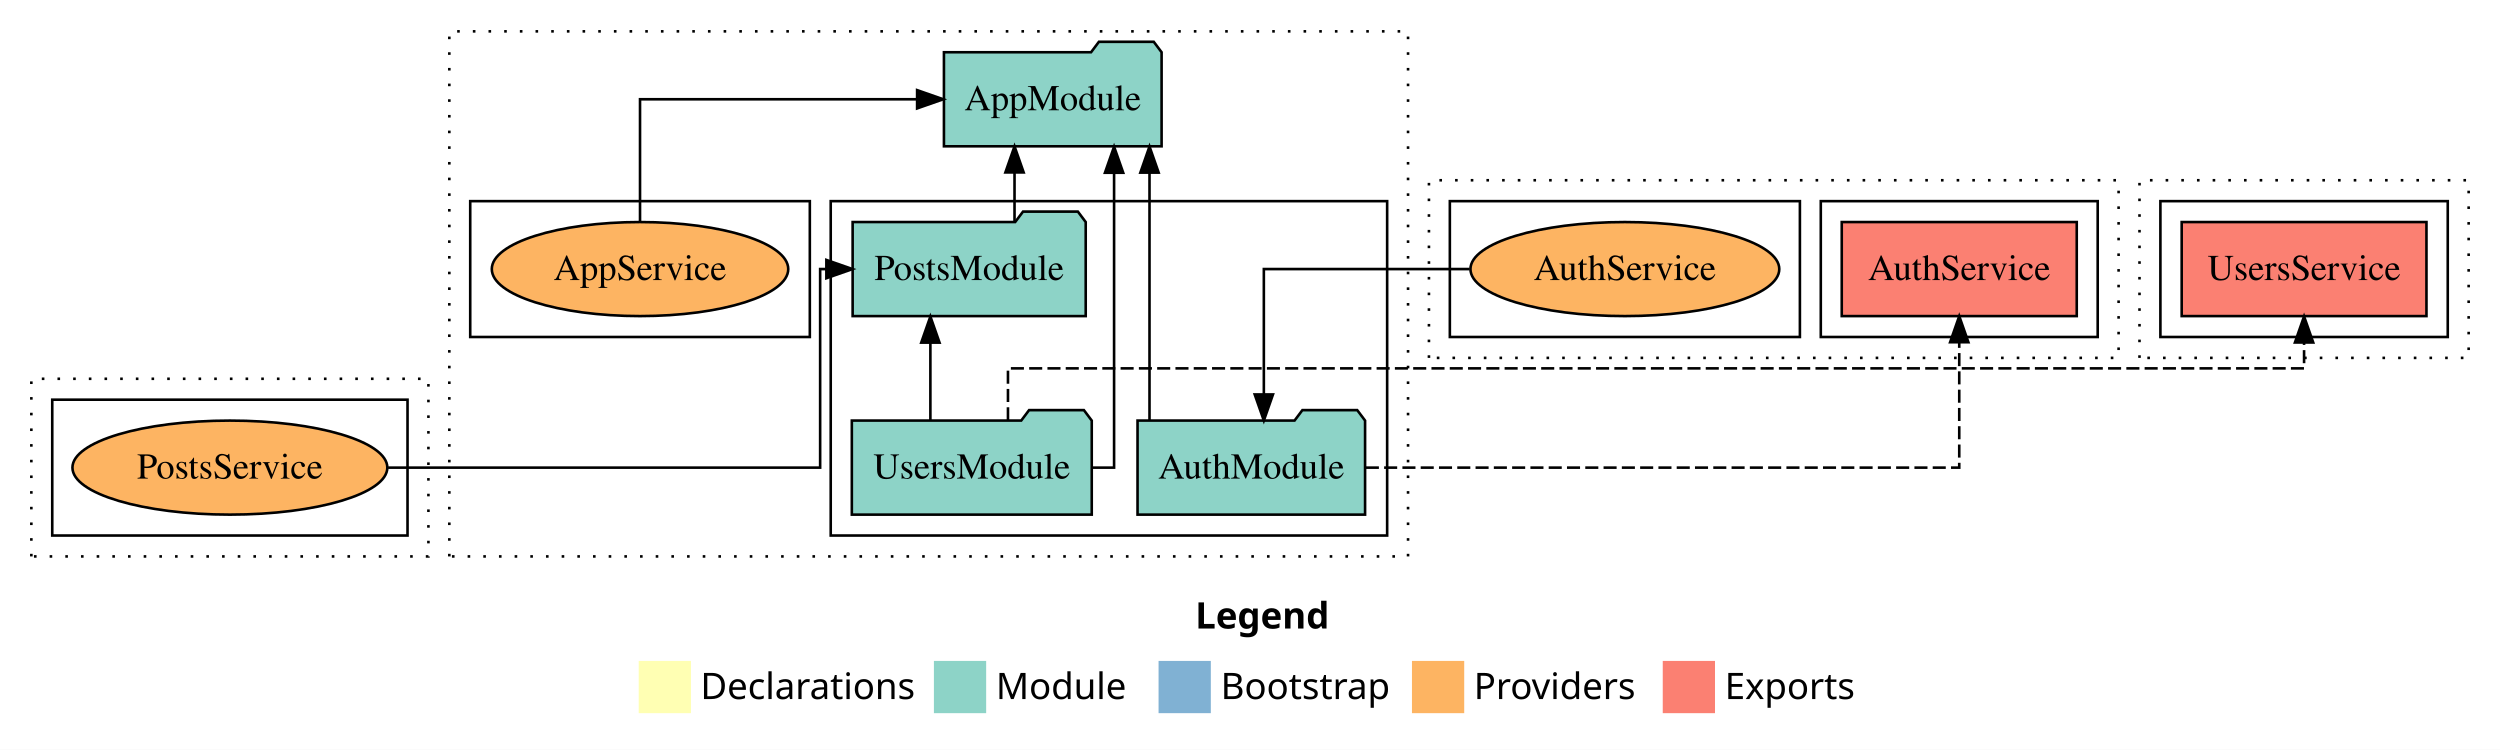
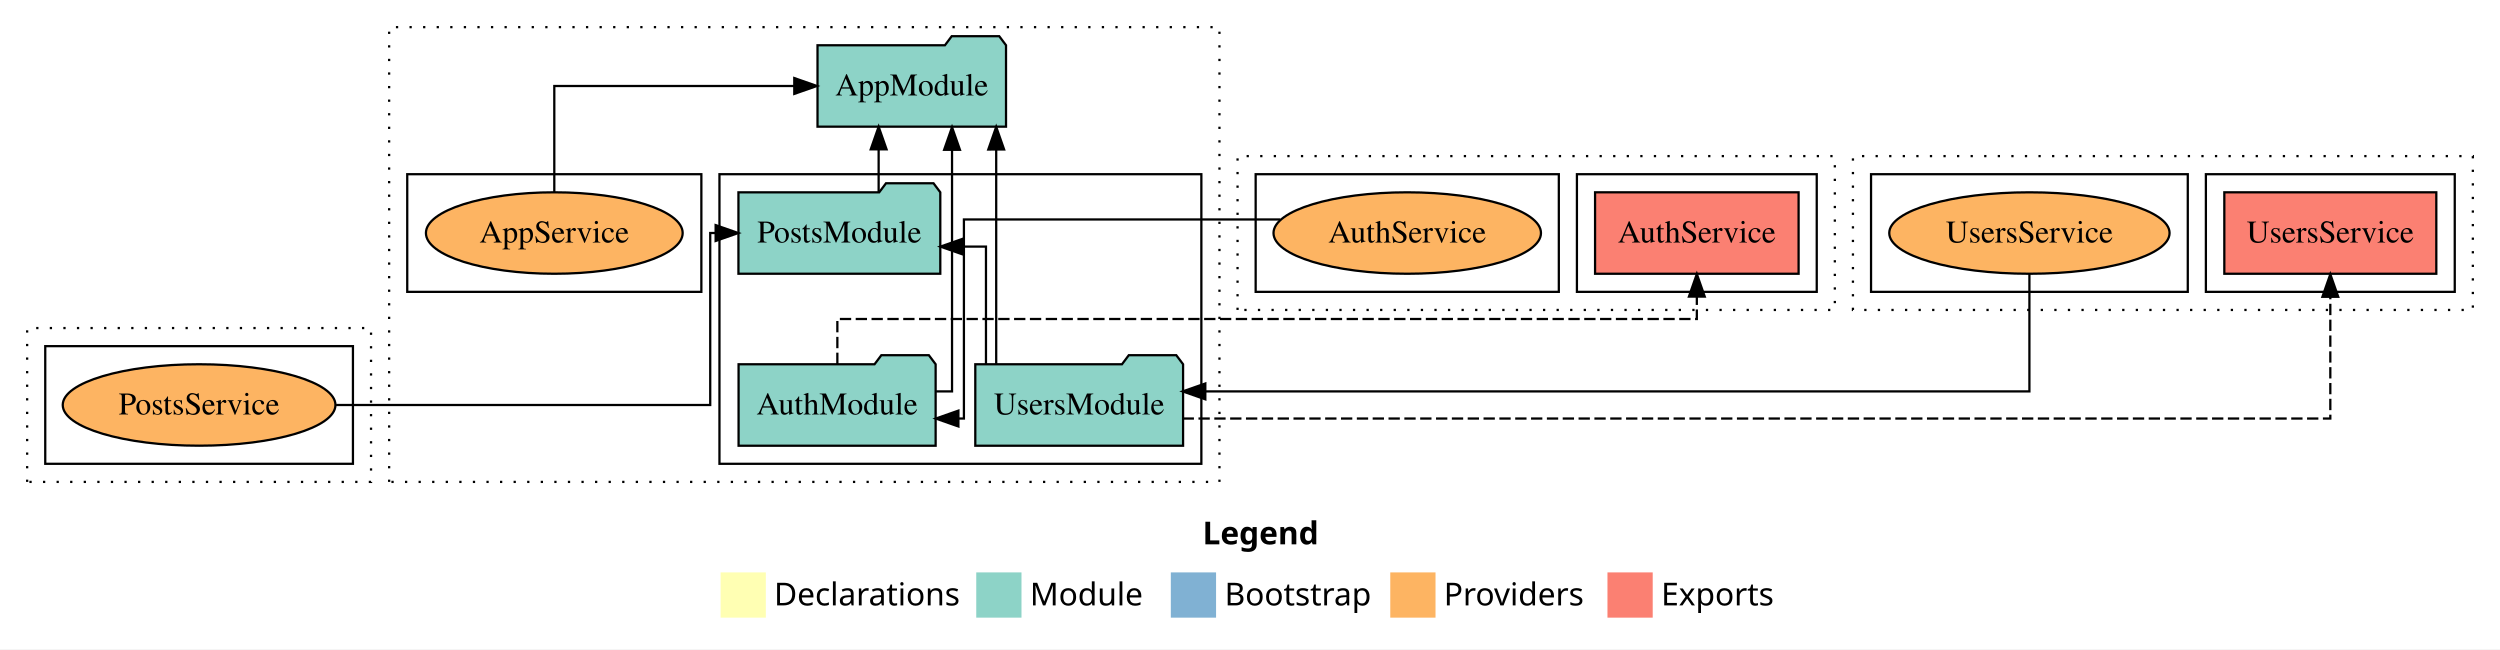
- <svg xmlns="http://www.w3.org/2000/svg" width="957pt" height="287pt" viewBox="0.00 0.00 957.00 287.00">
+ <svg xmlns="http://www.w3.org/2000/svg" width="1105pt" height="287pt" viewBox="0.00 0.00 1105.00 287.00">
  <g id="graph0" class="graph" transform="scale(1 1) rotate(0) translate(4 283)">
-     <polygon fill="white" stroke="transparent" points="-4,4 -4,-283 953,-283 953,4 -4,4" />
-     <text text-anchor="start" x="453.51" y="-42.4" font-family="Times-12" font-weight="bold" font-size="14.00">Legend</text>
-     <polygon fill="#ffffb3" stroke="transparent" points="240.5,-10 240.5,-30 260.5,-30 260.5,-10 240.5,-10" />
-     <text text-anchor="start" x="264.13" y="-15.4" font-family="Times-12" font-size="14.00">  Declarations</text>
-     <polygon fill="#8dd3c7" stroke="transparent" points="353.5,-10 353.5,-30 373.5,-30 373.5,-10 353.5,-10" />
-     <text text-anchor="start" x="377.23" y="-15.4" font-family="Times-12" font-size="14.00">  Module</text>
-     <polygon fill="#80b1d3" stroke="transparent" points="439.5,-10 439.5,-30 459.5,-30 459.5,-10 439.5,-10" />
-     <text text-anchor="start" x="463.28" y="-15.4" font-family="Times-12" font-size="14.00">  Bootstrap</text>
-     <polygon fill="#fdb462" stroke="transparent" points="536.5,-10 536.5,-30 556.5,-30 556.5,-10 536.5,-10" />
-     <text text-anchor="start" x="560.17" y="-15.4" font-family="Times-12" font-size="14.00">  Providers</text>
-     <polygon fill="#fb8072" stroke="transparent" points="632.5,-10 632.5,-30 652.5,-30 652.5,-10 632.5,-10" />
-     <text text-anchor="start" x="656.23" y="-15.4" font-family="Times-12" font-size="14.00">  Exports</text>
+     <polygon fill="white" stroke="transparent" points="-4,4 -4,-283 1101,-283 1101,4 -4,4" />
+     <text text-anchor="start" x="527.51" y="-42.4" font-family="Times-12" font-weight="bold" font-size="14.00">Legend</text>
+     <polygon fill="#ffffb3" stroke="transparent" points="314.5,-10 314.5,-30 334.5,-30 334.5,-10 314.5,-10" />
+     <text text-anchor="start" x="338.13" y="-15.4" font-family="Times-12" font-size="14.00">  Declarations</text>
+     <polygon fill="#8dd3c7" stroke="transparent" points="427.5,-10 427.5,-30 447.5,-30 447.5,-10 427.5,-10" />
+     <text text-anchor="start" x="451.23" y="-15.4" font-family="Times-12" font-size="14.00">  Module</text>
+     <polygon fill="#80b1d3" stroke="transparent" points="513.5,-10 513.5,-30 533.5,-30 533.5,-10 513.5,-10" />
+     <text text-anchor="start" x="537.28" y="-15.4" font-family="Times-12" font-size="14.00">  Bootstrap</text>
+     <polygon fill="#fdb462" stroke="transparent" points="610.5,-10 610.5,-30 630.5,-30 630.5,-10 610.5,-10" />
+     <text text-anchor="start" x="634.17" y="-15.4" font-family="Times-12" font-size="14.00">  Providers</text>
+     <polygon fill="#fb8072" stroke="transparent" points="706.5,-10 706.5,-30 726.5,-30 726.5,-10 706.5,-10" />
+     <text text-anchor="start" x="730.23" y="-15.4" font-family="Times-12" font-size="14.00">  Exports</text>
    <g id="clust1" class="cluster">
      <polygon fill="none" stroke="black" stroke-dasharray="1,5" points="168,-70 168,-271 535,-271 535,-70 168,-70" />
    </g>
    <g id="clust3" class="cluster">
      <polygon fill="none" stroke="black" points="314,-78 314,-206 527,-206 527,-78 314,-78" />
    </g>
    <g id="clust6" class="cluster">
      <polygon fill="none" stroke="black" points="176,-154 176,-206 306,-206 306,-154 176,-154" />
    </g>
    <g id="clust7" class="cluster">
      <polygon fill="none" stroke="black" stroke-dasharray="1,5" points="543,-146 543,-214 807,-214 807,-146 543,-146" />
    </g>
    <g id="clust10" class="cluster">
      <polygon fill="none" stroke="black" points="693,-154 693,-206 799,-206 799,-154 693,-154" />
    </g>
    <g id="clust12" class="cluster">
      <polygon fill="none" stroke="black" points="551,-154 551,-206 685,-206 685,-154 551,-154" />
    </g>
    <g id="clust13" class="cluster">
      <polygon fill="none" stroke="black" stroke-dasharray="1,5" points="8,-70 8,-138 160,-138 160,-70 8,-70" />
    </g>
    <g id="clust18" class="cluster">
      <polygon fill="none" stroke="black" points="16,-78 16,-130 152,-130 152,-78 16,-78" />
    </g>
    <g id="clust19" class="cluster">
-       <polygon fill="none" stroke="black" stroke-dasharray="1,5" points="815,-146 815,-214 941,-214 941,-146 815,-146" />
+       <polygon fill="none" stroke="black" stroke-dasharray="1,5" points="815,-146 815,-214 1089,-214 1089,-146 815,-146" />
    </g>
    <g id="clust22" class="cluster">
-       <polygon fill="none" stroke="black" points="823,-154 823,-206 933,-206 933,-154 823,-154" />
+       <polygon fill="none" stroke="black" points="971,-154 971,-206 1081,-206 1081,-154 971,-154" />
+     </g>
+     <g id="clust24" class="cluster">
+       <polygon fill="none" stroke="black" points="823,-154 823,-206 963,-206 963,-154 823,-154" />
    </g>
    <g id="node1" class="node">
-       <polygon fill="#8dd3c7" stroke="black" points="518.55,-122 515.55,-126 494.55,-126 491.55,-122 431.45,-122 431.45,-86 518.55,-86 518.55,-122" />
-       <text text-anchor="middle" x="475" y="-99.8" font-family="Times,serif" font-size="14.00">AuthModule</text>
+       <polygon fill="#8dd3c7" stroke="black" points="409.55,-122 406.55,-126 385.55,-126 382.55,-122 322.45,-122 322.45,-86 409.55,-86 409.55,-122" />
+       <text text-anchor="middle" x="366" y="-99.8" font-family="Times,serif" font-size="14.00">AuthModule</text>
    </g>
    <g id="node4" class="node">
      <polygon fill="#8dd3c7" stroke="black" points="440.66,-263 437.66,-267 416.66,-267 413.66,-263 357.34,-263 357.34,-227 440.66,-227 440.66,-263" />
      <text text-anchor="middle" x="399" y="-240.8" font-family="Times,serif" font-size="14.00">AppModule</text>
    </g>
    <g id="edge1" class="edge">
-       <path fill="none" stroke="black" d="M436.03,-122.14C436.03,-122.14 436.03,-216.93 436.03,-216.93" />
-       <polygon fill="black" stroke="black" points="432.53,-216.92 436.03,-226.93 439.53,-216.93 432.53,-216.92" />
+       <path fill="none" stroke="black" d="M409.74,-110C414.01,-110 416.8,-110 416.8,-110 416.8,-110 416.8,-216.79 416.8,-216.79" />
+       <polygon fill="black" stroke="black" points="413.3,-216.79 416.8,-226.79 420.3,-216.79 413.3,-216.79" />
    </g>
    <g id="node6" class="node">
      <polygon fill="#fb8072" stroke="black" points="790.98,-198 701.02,-198 701.02,-162 790.98,-162 790.98,-198" />
      <text text-anchor="middle" x="746" y="-175.8" font-family="Times,serif" font-size="14.00">AuthService </text>
    </g>
    <g id="edge5" class="edge">
-       <path fill="none" stroke="black" stroke-dasharray="5,2" d="M518.84,-104C595.54,-104 746,-104 746,-104 746,-104 746,-151.99 746,-151.99" />
-       <polygon fill="black" stroke="black" points="742.5,-151.99 746,-161.99 749.5,-151.99 742.5,-151.99" />
+       <path fill="none" stroke="black" stroke-dasharray="5,2" d="M366.11,-122.11C366.11,-131.9 366.11,-142 366.11,-142 366.11,-142 746,-142 746,-142 746,-142 746,-151.89 746,-151.89" />
+       <polygon fill="black" stroke="black" points="742.5,-151.89 746,-161.89 749.5,-151.89 742.5,-151.89" />
    </g>
    <g id="node2" class="node">
      <polygon fill="#8dd3c7" stroke="black" points="411.61,-198 408.61,-202 387.61,-202 384.61,-198 322.39,-198 322.39,-162 411.61,-162 411.61,-198" />
      <text text-anchor="middle" x="367" y="-175.8" font-family="Times,serif" font-size="14.00">PostsModule</text>
    </g>
    <g id="edge2" class="edge">
      <path fill="none" stroke="black" d="M384.36,-198.11C384.36,-198.11 384.36,-216.99 384.36,-216.99" />
      <polygon fill="black" stroke="black" points="380.86,-216.99 384.36,-226.99 387.86,-216.99 380.86,-216.99" />
    </g>
    <g id="node3" class="node">
-       <polygon fill="#8dd3c7" stroke="black" points="413.92,-122 410.92,-126 389.92,-126 386.92,-122 322.08,-122 322.08,-86 413.92,-86 413.92,-122" />
-       <text text-anchor="middle" x="368" y="-99.8" font-family="Times,serif" font-size="14.00">UsersModule</text>
+       <polygon fill="#8dd3c7" stroke="black" points="518.92,-122 515.92,-126 494.92,-126 491.92,-122 427.08,-122 427.08,-86 518.92,-86 518.92,-122" />
+       <text text-anchor="middle" x="473" y="-99.8" font-family="Times,serif" font-size="14.00">UsersModule</text>
    </g>
    <g id="edge7" class="edge">
-       <path fill="none" stroke="black" d="M352.15,-122.01C352.15,-122.01 352.15,-151.85 352.15,-151.85" />
-       <polygon fill="black" stroke="black" points="348.65,-151.85 352.15,-161.85 355.65,-151.85 348.65,-151.85" />
+       <path fill="none" stroke="black" d="M431.8,-122.03C431.8,-142.77 431.8,-174 431.8,-174 431.8,-174 421.65,-174 421.65,-174" />
+       <polygon fill="black" stroke="black" points="421.65,-170.5 411.65,-174 421.65,-177.5 421.65,-170.5" />
    </g>
    <g id="edge3" class="edge">
-       <path fill="none" stroke="black" d="M413.96,-104C419.06,-104 422.47,-104 422.47,-104 422.47,-104 422.47,-216.86 422.47,-216.86" />
-       <polygon fill="black" stroke="black" points="418.97,-216.86 422.47,-226.86 425.97,-216.86 418.97,-216.86" />
+       <path fill="none" stroke="black" d="M436.32,-122.14C436.32,-122.14 436.32,-216.93 436.32,-216.93" />
+       <polygon fill="black" stroke="black" points="432.82,-216.92 436.32,-226.93 439.82,-216.93 432.82,-216.92" />
    </g>
    <g id="node9" class="node">
-       <polygon fill="#fb8072" stroke="black" points="924.85,-198 831.15,-198 831.15,-162 924.85,-162 924.85,-198" />
-       <text text-anchor="middle" x="878" y="-175.8" font-family="Times,serif" font-size="14.00">UsersService </text>
+       <polygon fill="#fb8072" stroke="black" points="1072.85,-198 979.15,-198 979.15,-162 1072.85,-162 1072.85,-198" />
+       <text text-anchor="middle" x="1026" y="-175.8" font-family="Times,serif" font-size="14.00">UsersService </text>
    </g>
    <g id="edge9" class="edge">
-       <path fill="none" stroke="black" stroke-dasharray="5,2" d="M381.85,-122.11C381.85,-131.9 381.85,-142 381.85,-142 381.85,-142 878,-142 878,-142 878,-142 878,-151.89 878,-151.89" />
-       <polygon fill="black" stroke="black" points="874.5,-151.89 878,-161.89 881.5,-151.89 874.5,-151.89" />
+       <path fill="none" stroke="black" stroke-dasharray="5,2" d="M518.72,-98C651.22,-98 1026,-98 1026,-98 1026,-98 1026,-151.8 1026,-151.8" />
+       <polygon fill="black" stroke="black" points="1022.5,-151.8 1026,-161.8 1029.5,-151.8 1022.5,-151.8" />
    </g>
    <g id="node5" class="node">
      <ellipse fill="#fdb462" stroke="black" cx="241" cy="-180" rx="56.74" ry="18" />
      <text text-anchor="middle" x="241" y="-175.8" font-family="Times,serif" font-size="14.00">AppService</text>
    </g>
    <g id="edge4" class="edge">
      <path fill="none" stroke="black" d="M241,-198.11C241,-217.34 241,-245 241,-245 241,-245 347.07,-245 347.07,-245" />
      <polygon fill="black" stroke="black" points="347.07,-248.5 357.07,-245 347.07,-241.5 347.07,-248.5" />
    </g>
    <g id="node7" class="node">
      <ellipse fill="#fdb462" stroke="black" cx="618" cy="-180" rx="59.11" ry="18" />
      <text text-anchor="middle" x="618" y="-175.8" font-family="Times,serif" font-size="14.00">AuthService</text>
    </g>
    <g id="edge6" class="edge">
-       <path fill="none" stroke="black" d="M558.59,-180C521.13,-180 479.8,-180 479.8,-180 479.8,-180 479.8,-132.01 479.8,-132.01" />
-       <polygon fill="black" stroke="black" points="483.3,-132.01 479.8,-122.01 476.3,-132.01 483.3,-132.01" />
+       <path fill="none" stroke="black" d="M561.85,-186C503.94,-186 422.05,-186 422.05,-186 422.05,-186 422.05,-98 422.05,-98 422.05,-98 419.61,-98 419.61,-98" />
+       <polygon fill="black" stroke="black" points="419.61,-94.5 409.61,-98 419.61,-101.5 419.61,-94.5" />
    </g>
    <g id="node8" class="node">
      <ellipse fill="#fdb462" stroke="black" cx="84" cy="-104" rx="60.27" ry="18" />
      <text text-anchor="middle" x="84" y="-99.8" font-family="Times,serif" font-size="14.00">PostsService</text>
    </g>
    <g id="edge8" class="edge">
-       <path fill="none" stroke="black" d="M144.55,-104C211.48,-104 309.95,-104 309.95,-104 309.95,-104 309.95,-180 309.95,-180 309.95,-180 312.33,-180 312.33,-180" />
-       <polygon fill="black" stroke="black" points="312.33,-183.5 322.33,-180 312.33,-176.5 312.33,-183.5" />
+       <path fill="none" stroke="black" d="M144.54,-104C211.46,-104 309.92,-104 309.92,-104 309.92,-104 309.92,-180 309.92,-180 309.92,-180 312.31,-180 312.31,-180" />
+       <polygon fill="black" stroke="black" points="312.31,-183.5 322.31,-180 312.31,-176.5 312.31,-183.5" />
+     </g>
+     <g id="node10" class="node">
+       <ellipse fill="#fdb462" stroke="black" cx="893" cy="-180" rx="61.95" ry="18" />
+       <text text-anchor="middle" x="893" y="-175.8" font-family="Times,serif" font-size="14.00">UsersService</text>
+     </g>
+     <g id="edge10" class="edge">
+       <path fill="none" stroke="black" d="M893,-161.97C893,-141.23 893,-110 893,-110 893,-110 528.75,-110 528.75,-110" />
+       <polygon fill="black" stroke="black" points="528.75,-106.5 518.75,-110 528.75,-113.5 528.75,-106.5" />
    </g>
  </g>
</svg>
